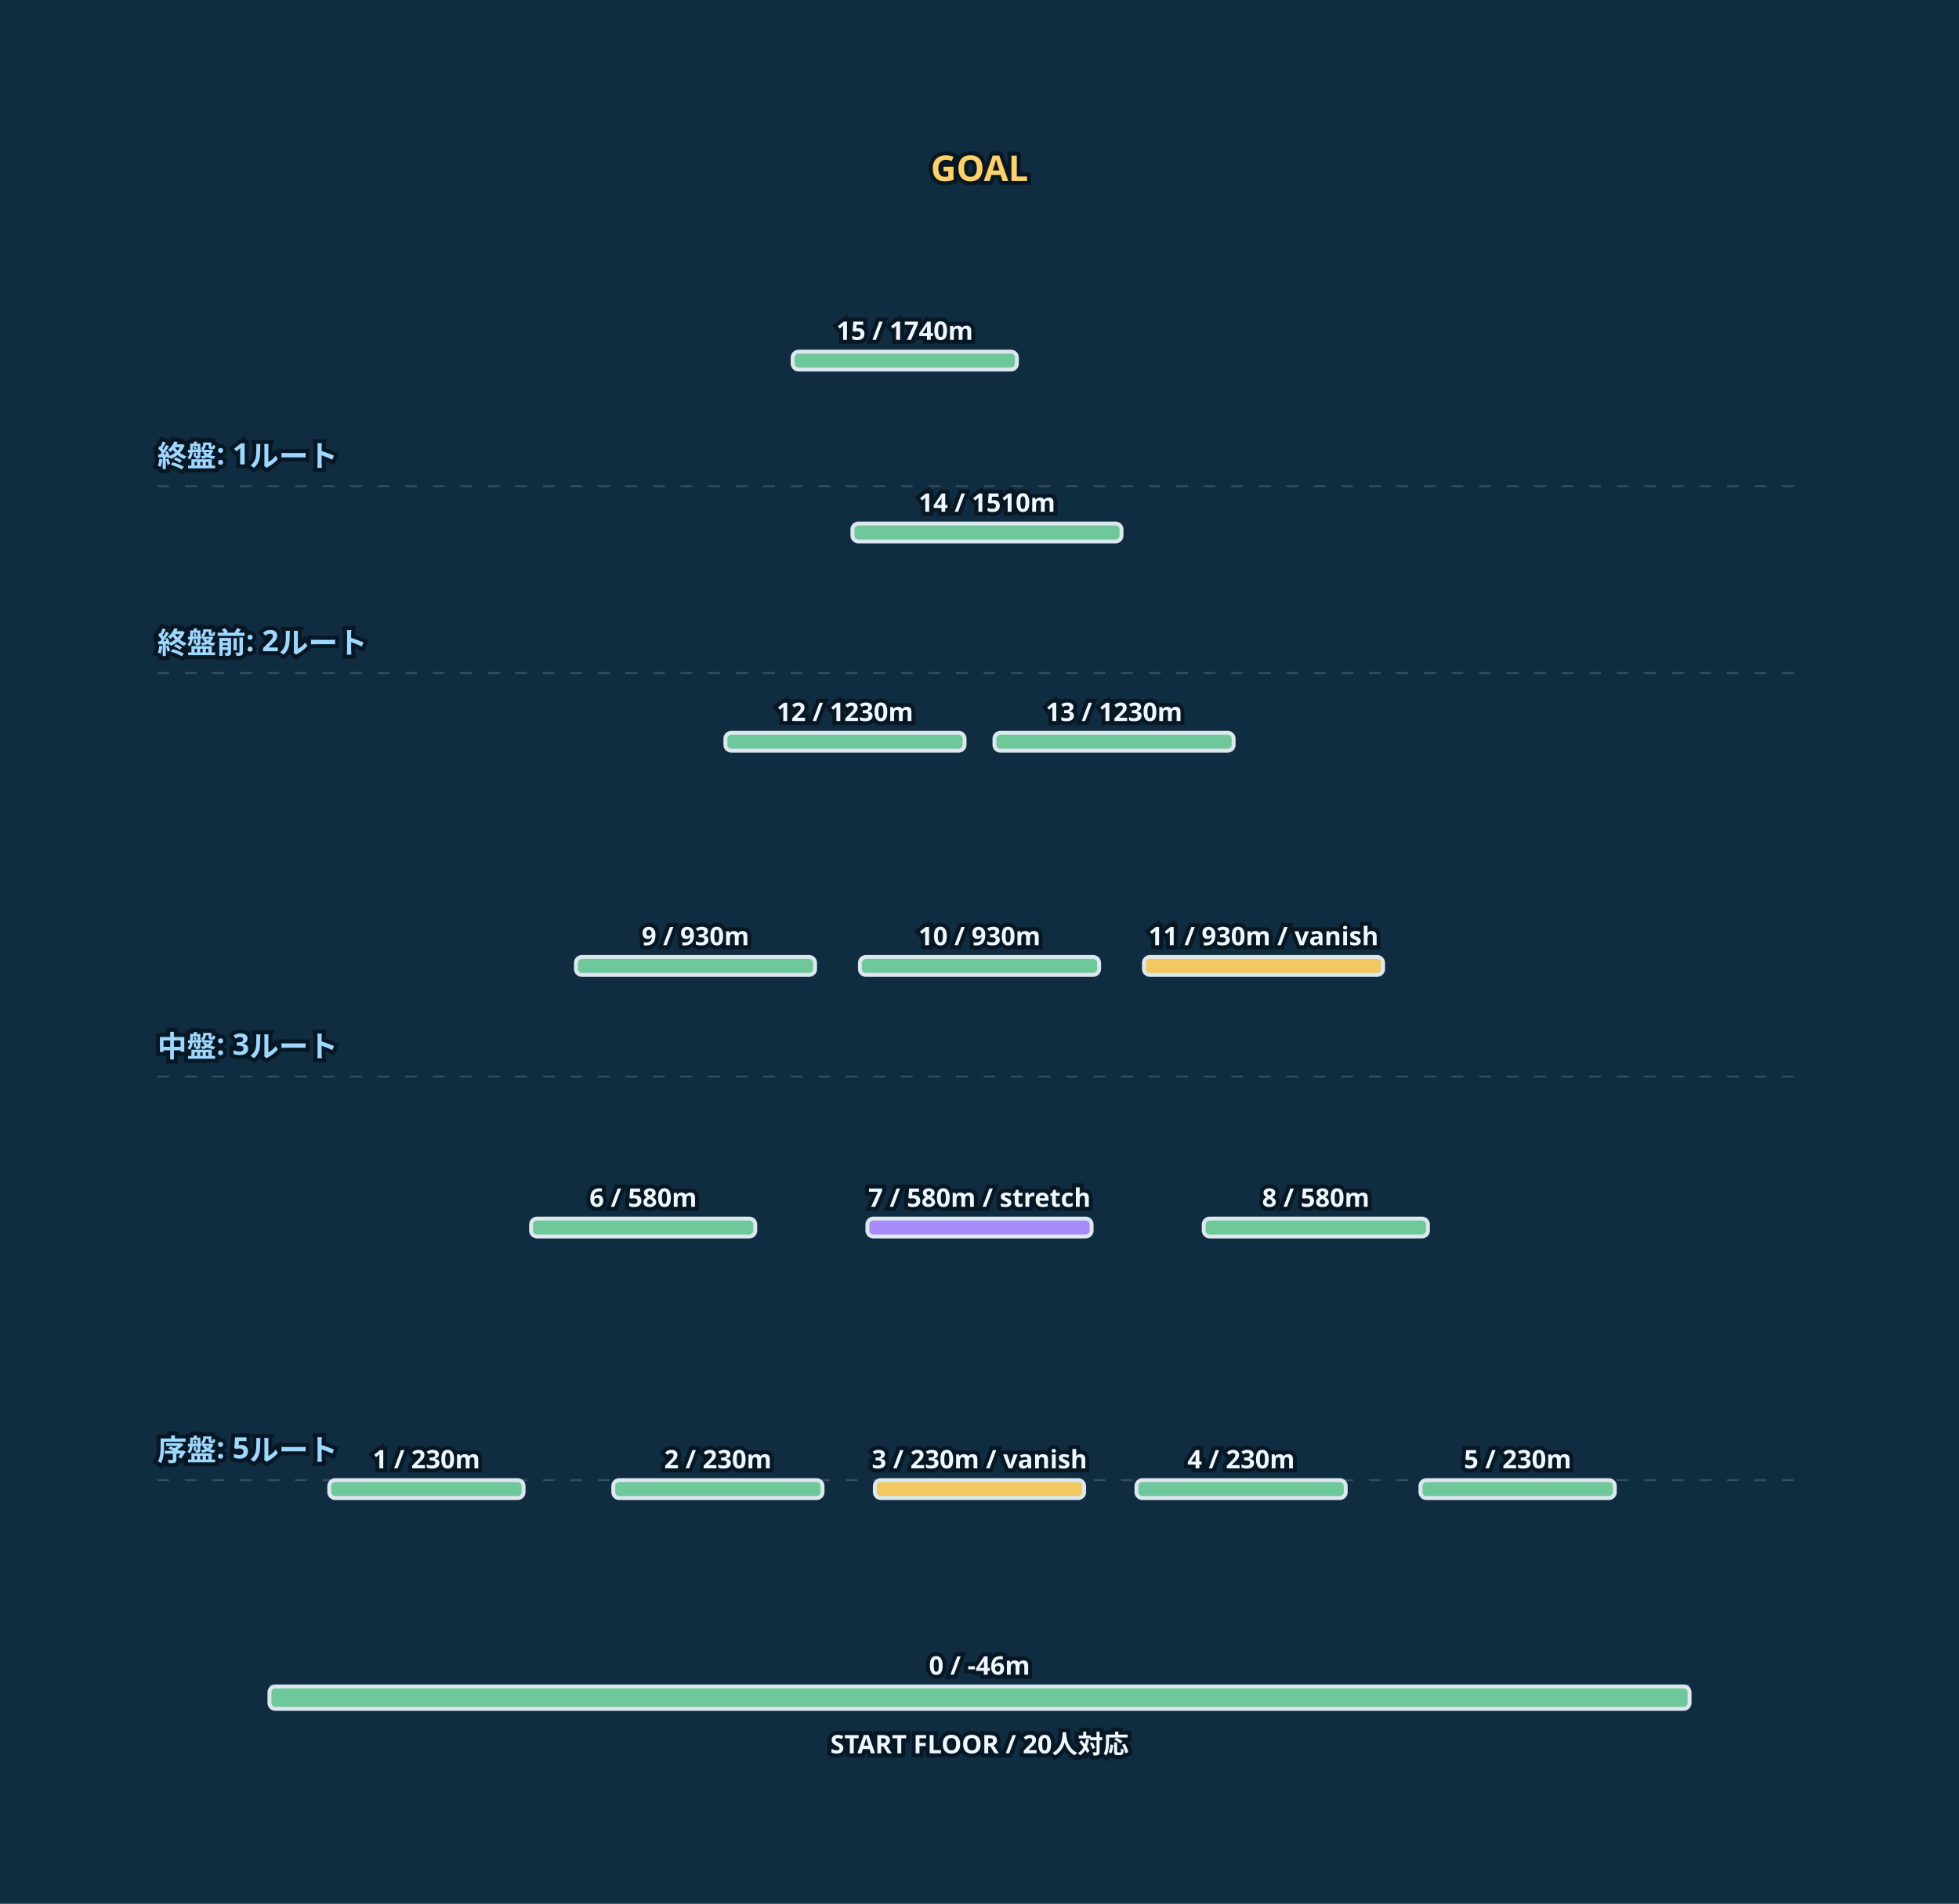
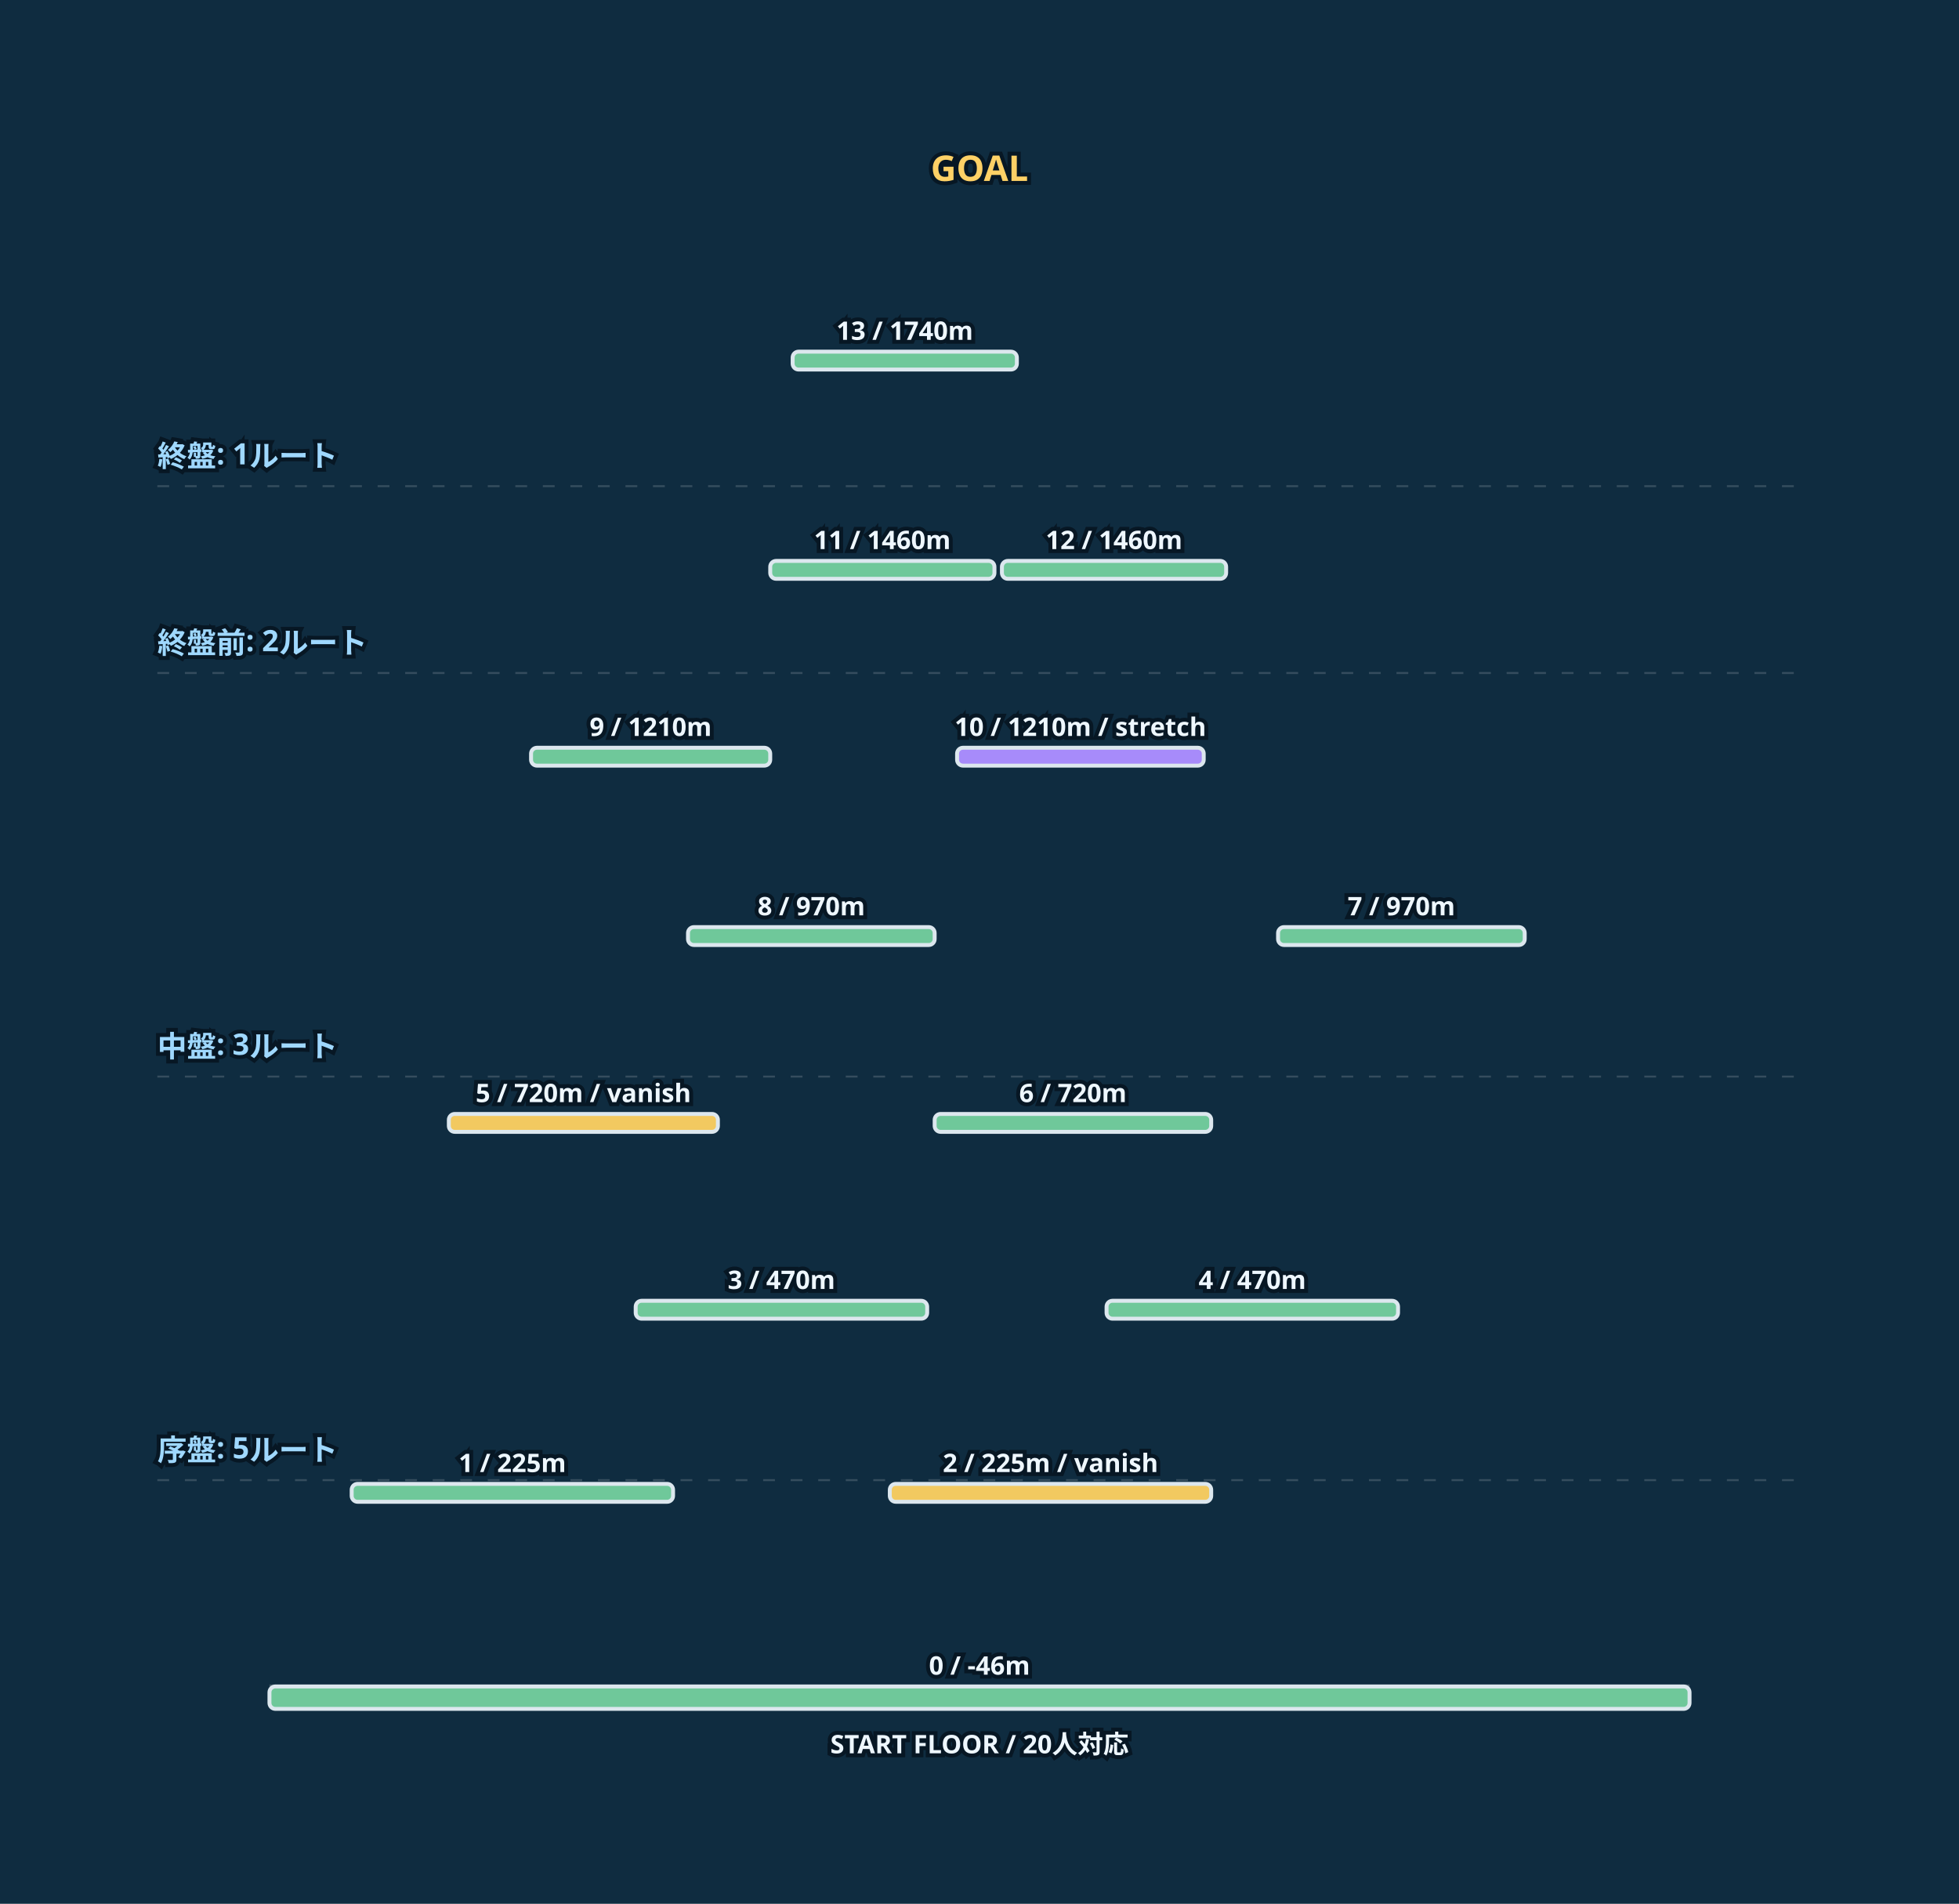
<svg xmlns="http://www.w3.org/2000/svg" viewBox="0 0 996 968" role="img" aria-label="はじまりの空庭のコース配置">
  <style>
      text { fill: #eef7ff; font-size: 13px; font-weight: 700; font-family: system-ui, sans-serif; paint-order: stroke; stroke: #071724; stroke-width: 4px; }
      .band { fill: #9fd8ff; font-size: 15px; }
      .goal { fill: #ffd166; font-size: 18px; }
    </style>
  <rect width="100%" height="100%" fill="#0f2c40" />
  <line x1="80" y1="752.6" x2="916.0" y2="752.6" stroke="rgba(255,255,255,0.16)" stroke-dasharray="6 8" />
  <text x="80" y="742.6" class="band">序盤: 5ルート</text>
  <line x1="80" y1="547.4" x2="916.0" y2="547.4" stroke="rgba(255,255,255,0.16)" stroke-dasharray="6 8" />
  <text x="80" y="537.4" class="band">中盤: 3ルート</text>
  <line x1="80" y1="342.2" x2="916.0" y2="342.2" stroke="rgba(255,255,255,0.16)" stroke-dasharray="6 8" />
  <text x="80" y="332.2" class="band">終盤前: 2ルート</text>
  <line x1="80" y1="247.2" x2="916.0" y2="247.2" stroke="rgba(255,255,255,0.16)" stroke-dasharray="6 8" />
  <text x="80" y="237.2" class="band">終盤: 1ルート</text>
  <line x1="137.0" y1="857.5" x2="859.0" y2="857.5" stroke="#ffffff" stroke-width="2" opacity="0.2" />
  <text x="498.0" y="891.5" text-anchor="middle">START FLOOR / 20人対応</text>
  <text x="498.0" y="92.0" text-anchor="middle" class="goal">GOAL</text>
  <g>
    <rect x="137.0" y="857.5" width="722.0" height="11.4" rx="3" fill="#6fc89a" stroke="#dce7ee" stroke-width="2" />
    <text x="498.0" y="851.5" text-anchor="middle">0 / -46m</text>
  </g>
  <g>
-     <rect x="167.4" y="752.6" width="98.8" height="9.1" rx="3" fill="#6fc89a" stroke="#dce7ee" stroke-width="2" />
-     <text x="216.8" y="746.6" text-anchor="middle">1 / 230m</text>
+     <rect x="178.8" y="754.5" width="163.4" height="9.1" rx="3" fill="#6fc89a" stroke="#dce7ee" stroke-width="2" />
+     <text x="260.5" y="748.5" text-anchor="middle">1 / 225m</text>
  </g>
  <g>
-     <rect x="311.8" y="752.6" width="106.4" height="9.1" rx="3" fill="#6fc89a" stroke="#dce7ee" stroke-width="2" />
-     <text x="365.0" y="746.6" text-anchor="middle">2 / 230m</text>
+     <rect x="452.4" y="754.5" width="163.4" height="9.1" rx="3" fill="#f2c960" stroke="#dce7ee" stroke-width="2" />
+     <text x="534.1" y="748.5" text-anchor="middle">2 / 225m / vanish</text>
  </g>
  <g>
-     <rect x="444.8" y="752.6" width="106.4" height="9.1" rx="3" fill="#f2c960" stroke="#dce7ee" stroke-width="2" />
-     <text x="498.0" y="746.6" text-anchor="middle">3 / 230m / vanish</text>
+     <rect x="323.2" y="661.4" width="148.2" height="9.1" rx="3" fill="#6fc89a" stroke="#dce7ee" stroke-width="2" />
+     <text x="397.3" y="655.4" text-anchor="middle">3 / 470m</text>
  </g>
  <g>
-     <rect x="577.8" y="752.6" width="106.4" height="9.1" rx="3" fill="#6fc89a" stroke="#dce7ee" stroke-width="2" />
-     <text x="631.0" y="746.6" text-anchor="middle">4 / 230m</text>
+     <rect x="562.6" y="661.4" width="148.2" height="9.1" rx="3" fill="#6fc89a" stroke="#dce7ee" stroke-width="2" />
+     <text x="636.7" y="655.4" text-anchor="middle">4 / 470m</text>
  </g>
  <g>
-     <rect x="722.2" y="752.6" width="98.8" height="9.1" rx="3" fill="#6fc89a" stroke="#dce7ee" stroke-width="2" />
-     <text x="771.6" y="746.6" text-anchor="middle">5 / 230m</text>
+     <rect x="228.2" y="566.4" width="136.8" height="9.1" rx="3" fill="#f2c960" stroke="#dce7ee" stroke-width="2" />
+     <text x="296.6" y="560.4" text-anchor="middle">5 / 720m / vanish</text>
  </g>
  <g>
-     <rect x="270.0" y="619.6" width="114.0" height="9.1" rx="3" fill="#6fc89a" stroke="#dce7ee" stroke-width="2" />
-     <text x="327.0" y="613.6" text-anchor="middle">6 / 580m</text>
+     <rect x="475.2" y="566.4" width="140.6" height="9.1" rx="3" fill="#6fc89a" stroke="#dce7ee" stroke-width="2" />
+     <text x="545.5" y="560.4" text-anchor="middle">6 / 720m</text>
  </g>
  <g>
-     <rect x="441.0" y="619.6" width="114.0" height="9.1" rx="3" fill="#a78bfa" stroke="#dce7ee" stroke-width="2" />
-     <text x="498.0" y="613.6" text-anchor="middle">7 / 580m / stretch</text>
+     <rect x="649.8" y="471.4" width="125.4" height="9.1" rx="3" fill="#6fc89a" stroke="#dce7ee" stroke-width="2" />
+     <text x="712.5" y="465.4" text-anchor="middle">7 / 970m</text>
  </g>
  <g>
-     <rect x="612.0" y="619.6" width="114.0" height="9.1" rx="3" fill="#6fc89a" stroke="#dce7ee" stroke-width="2" />
-     <text x="669.0" y="613.6" text-anchor="middle">8 / 580m</text>
+     <rect x="349.8" y="471.4" width="125.4" height="9.1" rx="3" fill="#6fc89a" stroke="#dce7ee" stroke-width="2" />
+     <text x="412.5" y="465.4" text-anchor="middle">8 / 970m</text>
  </g>
  <g>
-     <rect x="292.8" y="486.6" width="121.6" height="9.1" rx="3" fill="#6fc89a" stroke="#dce7ee" stroke-width="2" />
-     <text x="353.6" y="480.6" text-anchor="middle">9 / 930m</text>
+     <rect x="270.0" y="380.2" width="121.6" height="9.1" rx="3" fill="#6fc89a" stroke="#dce7ee" stroke-width="2" />
+     <text x="330.8" y="374.2" text-anchor="middle">9 / 1210m</text>
  </g>
  <g>
-     <rect x="437.2" y="486.6" width="121.6" height="9.1" rx="3" fill="#6fc89a" stroke="#dce7ee" stroke-width="2" />
-     <text x="498.0" y="480.6" text-anchor="middle">10 / 930m</text>
+     <rect x="486.6" y="380.2" width="125.4" height="9.1" rx="3" fill="#a78bfa" stroke="#dce7ee" stroke-width="2" />
+     <text x="549.3" y="374.2" text-anchor="middle">10 / 1210m / stretch</text>
  </g>
  <g>
-     <rect x="581.6" y="486.6" width="121.6" height="9.1" rx="3" fill="#f2c960" stroke="#dce7ee" stroke-width="2" />
-     <text x="642.4" y="480.6" text-anchor="middle">11 / 930m / vanish</text>
+     <rect x="391.6" y="285.2" width="114.0" height="9.1" rx="3" fill="#6fc89a" stroke="#dce7ee" stroke-width="2" />
+     <text x="448.6" y="279.2" text-anchor="middle">11 / 1460m</text>
  </g>
  <g>
-     <rect x="368.8" y="372.6" width="121.6" height="9.1" rx="3" fill="#6fc89a" stroke="#dce7ee" stroke-width="2" />
-     <text x="429.6" y="366.6" text-anchor="middle">12 / 1230m</text>
-   </g>
-   <g>
-     <rect x="505.6" y="372.6" width="121.6" height="9.1" rx="3" fill="#6fc89a" stroke="#dce7ee" stroke-width="2" />
-     <text x="566.4" y="366.6" text-anchor="middle">13 / 1230m</text>
-   </g>
-   <g>
-     <rect x="433.4" y="266.2" width="136.8" height="9.1" rx="3" fill="#6fc89a" stroke="#dce7ee" stroke-width="2" />
-     <text x="501.8" y="260.2" text-anchor="middle">14 / 1510m</text>
+     <rect x="509.4" y="285.2" width="114.0" height="9.1" rx="3" fill="#6fc89a" stroke="#dce7ee" stroke-width="2" />
+     <text x="566.4" y="279.2" text-anchor="middle">12 / 1460m</text>
  </g>
  <g>
    <rect x="403.0" y="178.8" width="114.0" height="9.1" rx="3" fill="#6fc89a" stroke="#dce7ee" stroke-width="2" />
-     <text x="460.0" y="172.8" text-anchor="middle">15 / 1740m</text>
+     <text x="460.0" y="172.8" text-anchor="middle">13 / 1740m</text>
  </g>
</svg>
